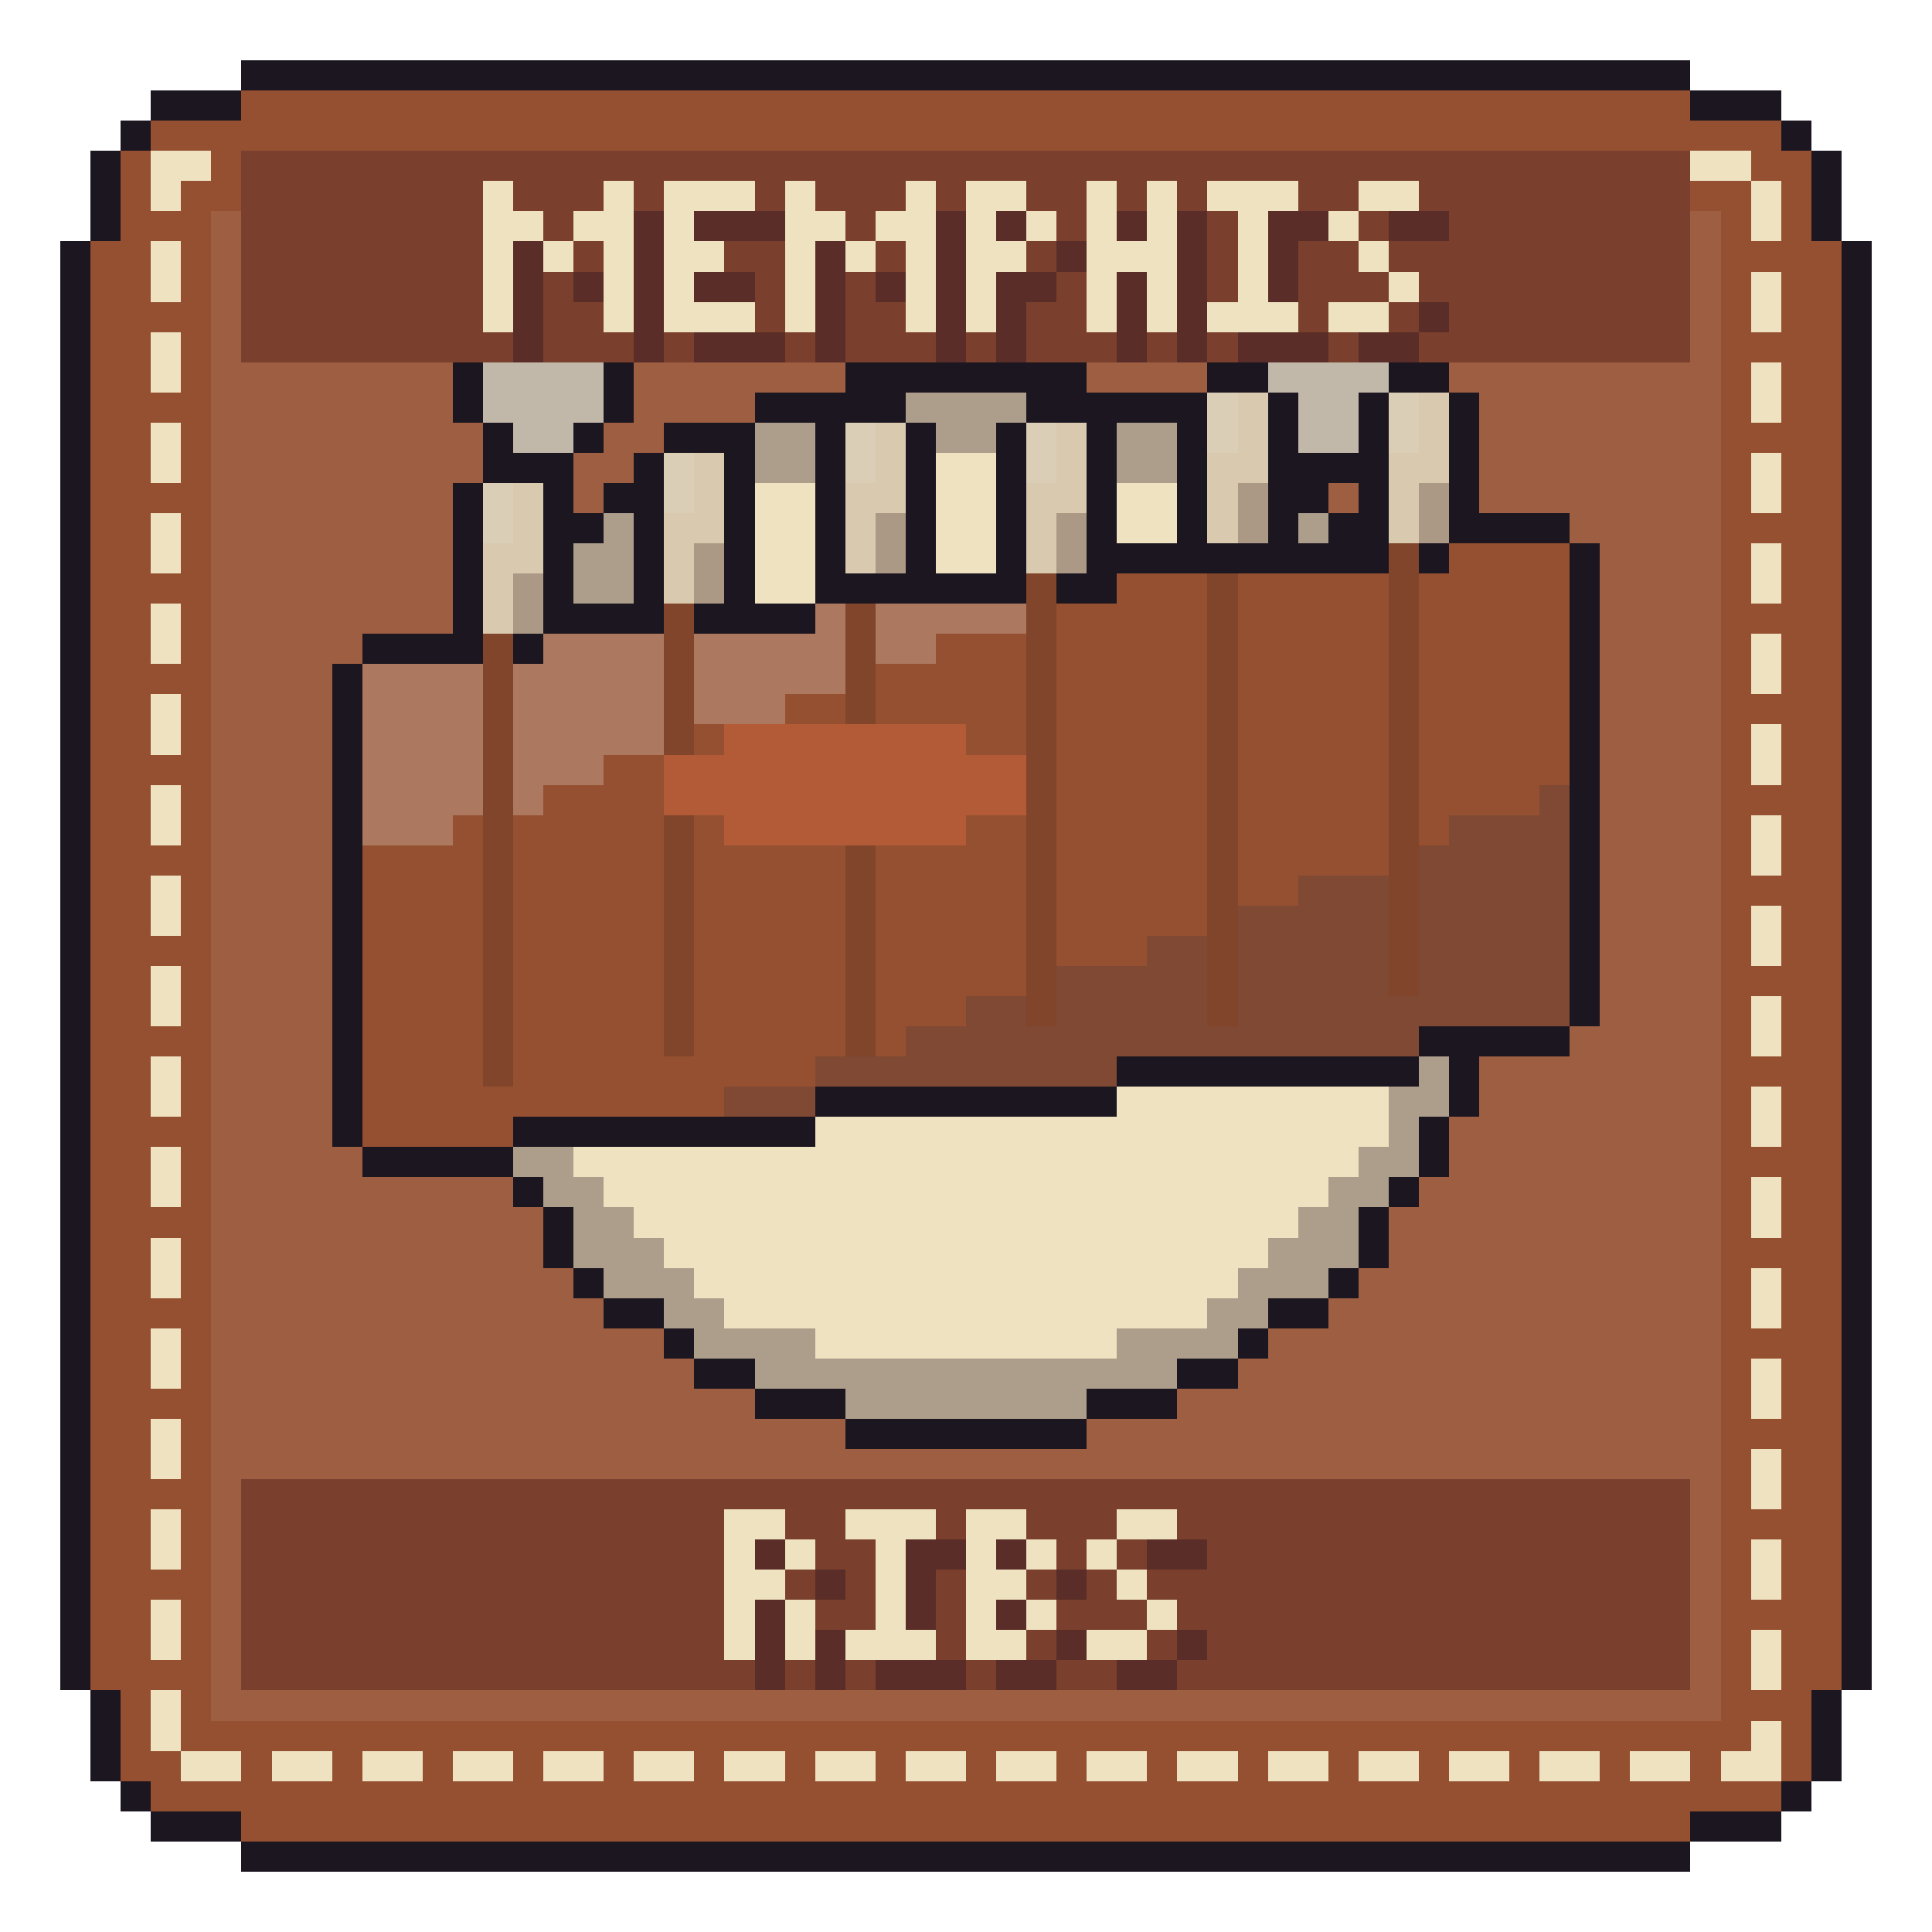
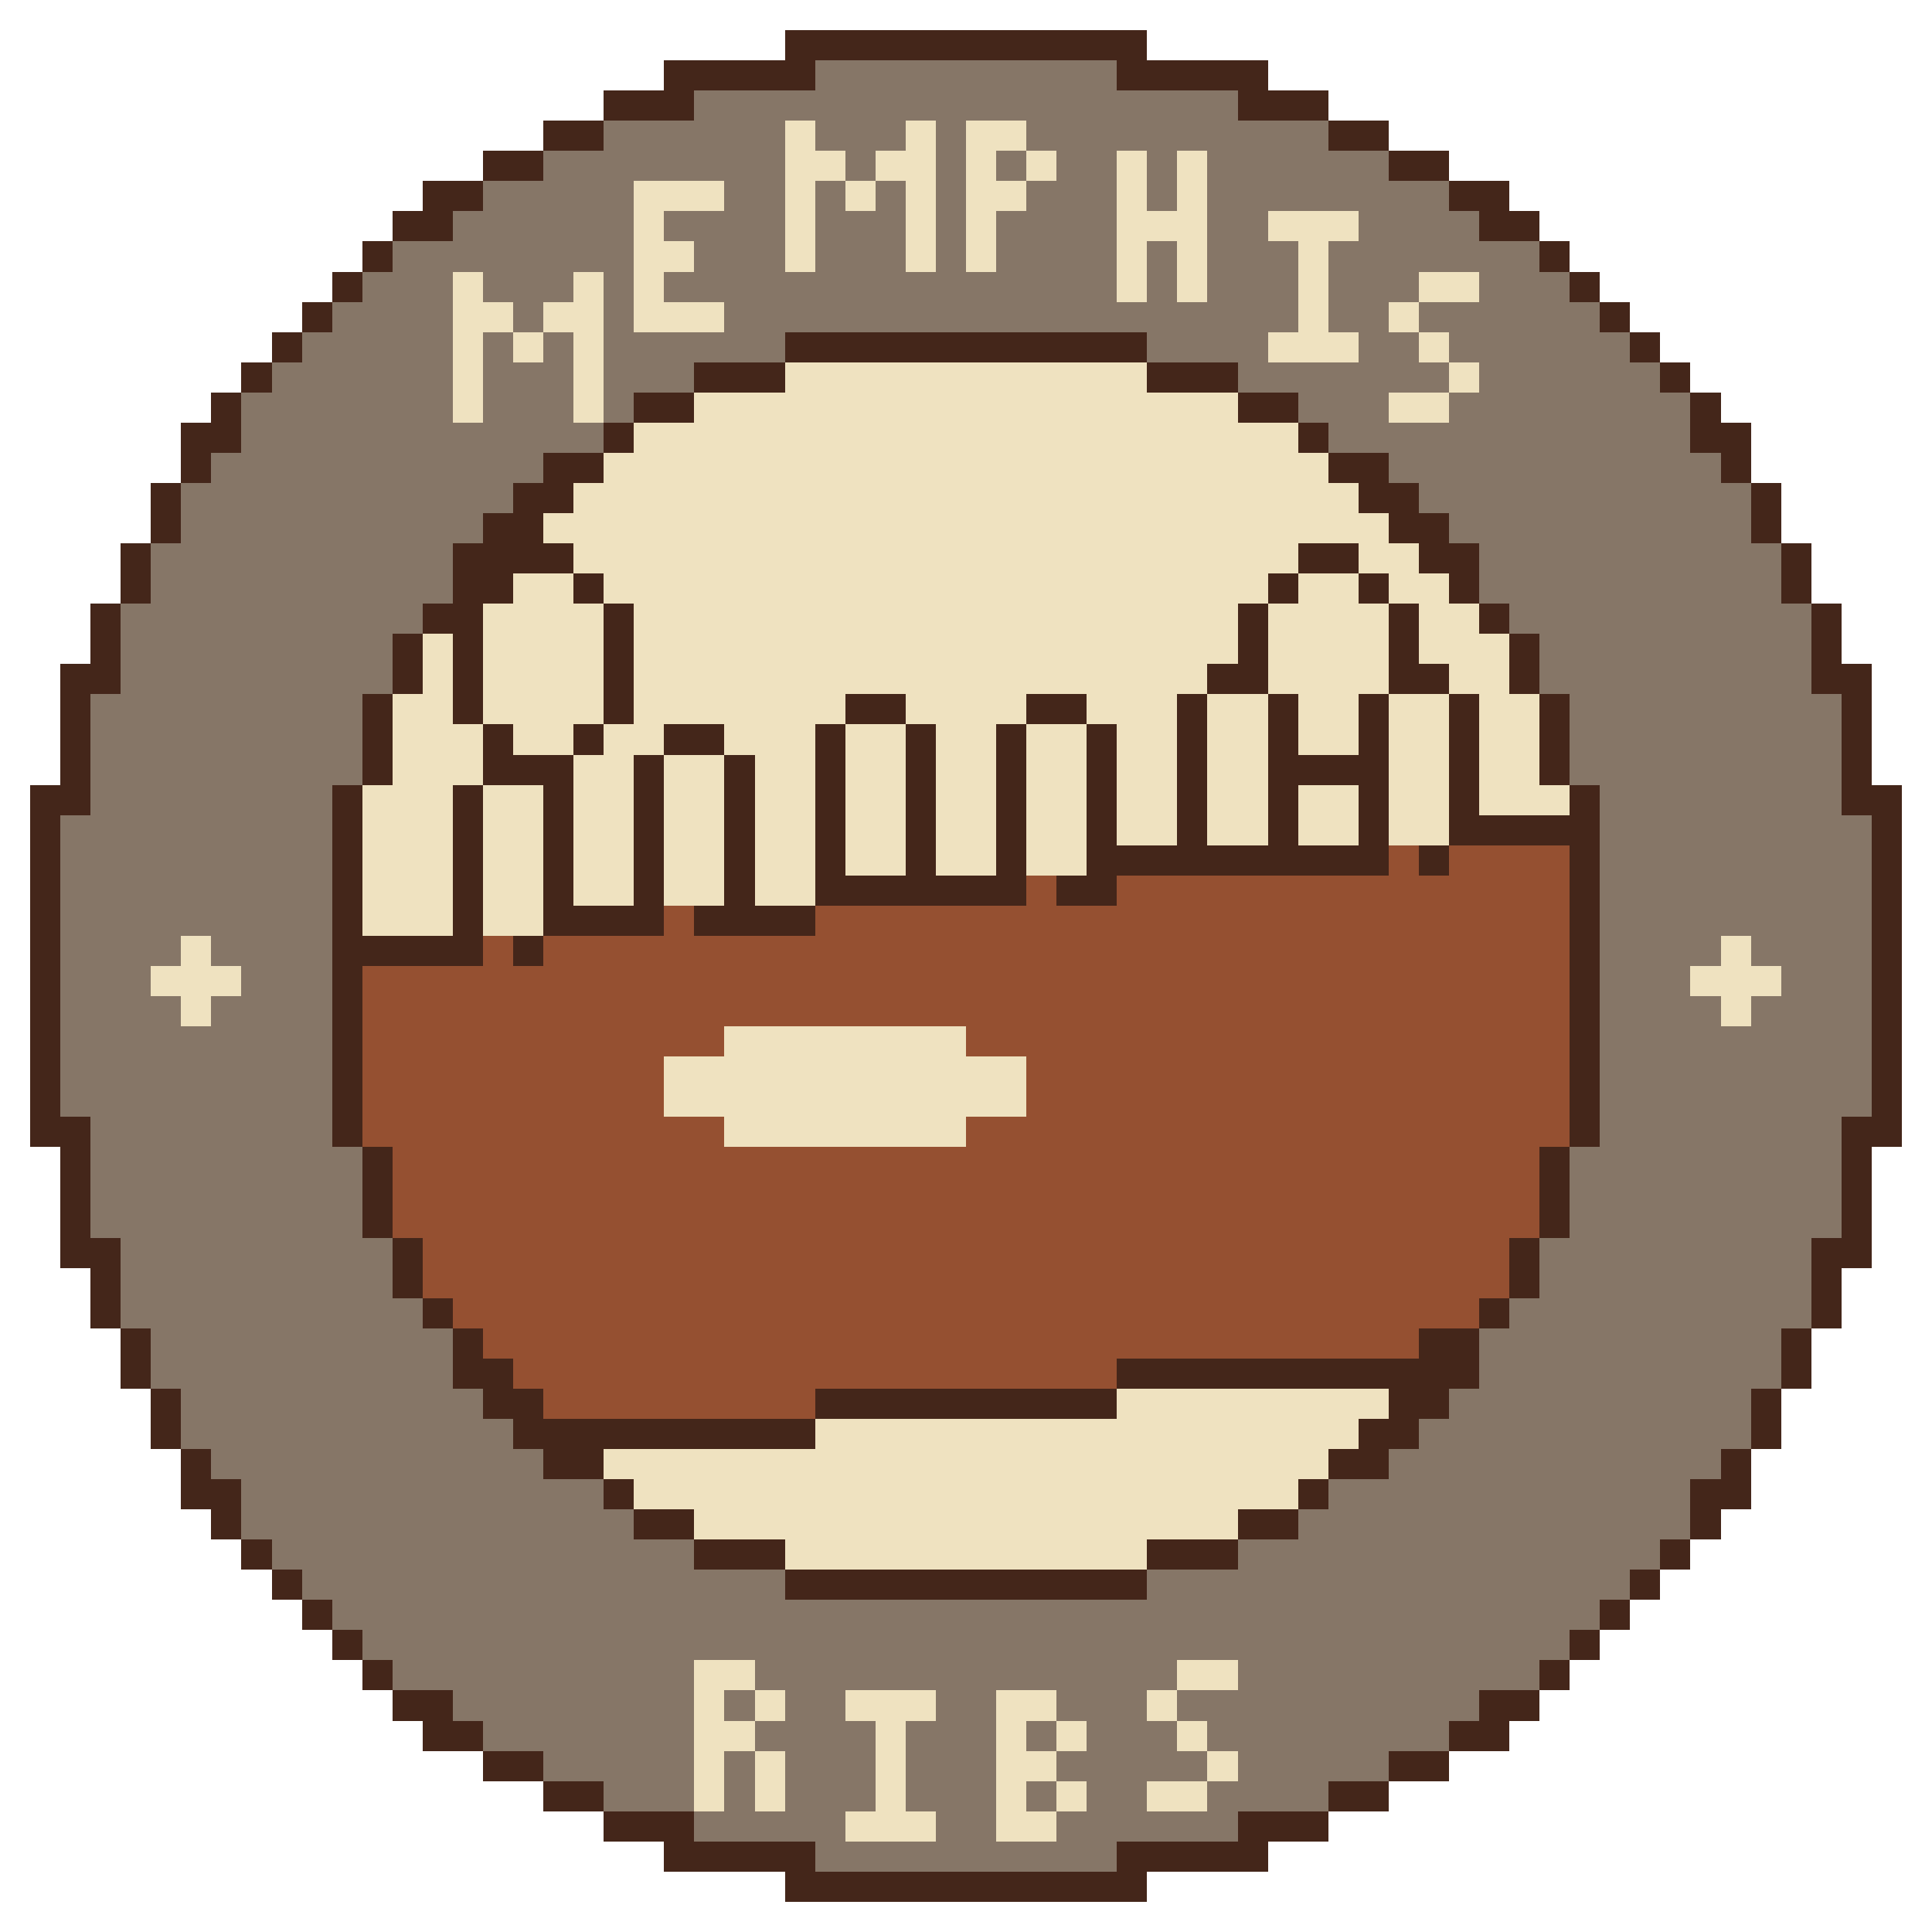
<svg xmlns="http://www.w3.org/2000/svg" viewBox="0 0 64 64" width="512" height="512" shape-rendering="crispEdges">
  <g id="logo-MEM-retro">
-     <path fill="#1c1620" d="M2 19h1v1h-1zM15 19h1v1h-1zM18 19h1v1h-1zM21 19h1v1h-1zM24 19h1v1h-1zM27 19h7v1h-7zM35 19h2v1h-2zM52 19h1v1h-1zM61 19h1v1h-1zM8 2h48v1h-48zM2 15h1v1h-1zM16 15h3v1h-3zM21 15h1v1h-1zM24 15h1v1h-1zM27 15h1v1h-1zM30 15h1v1h-1zM33 15h1v1h-1zM36 15h1v1h-1zM39 15h1v1h-1zM42 15h4v1h-4zM48 15h1v1h-1zM61 15h1v1h-1zM2 32h1v1h-1zM11 32h1v1h-1zM52 32h1v1h-1zM61 32h1v1h-1zM2 28h1v1h-1zM11 28h1v1h-1zM52 28h1v1h-1zM61 28h1v1h-1zM8 61h48v1h-48zM2 9h1v1h-1zM61 9h1v1h-1zM2 22h1v1h-1zM11 22h1v1h-1zM52 22h1v1h-1zM61 22h1v1h-1zM2 18h1v1h-1zM15 18h1v1h-1zM18 18h1v1h-1zM21 18h1v1h-1zM24 18h1v1h-1zM27 18h1v1h-1zM30 18h1v1h-1zM33 18h1v1h-1zM36 18h10v1h-10zM47 18h1v1h-1zM52 18h1v1h-1zM61 18h1v1h-1zM2 54h1v1h-1zM61 54h1v1h-1zM2 50h1v1h-1zM61 50h1v1h-1zM2 31h1v1h-1zM11 31h1v1h-1zM52 31h1v1h-1zM61 31h1v1h-1zM2 27h1v1h-1zM11 27h1v1h-1zM52 27h1v1h-1zM61 27h1v1h-1zM2 44h1v1h-1zM22 44h1v1h-1zM41 44h1v1h-1zM61 44h1v1h-1zM2 40h1v1h-1zM18 40h1v1h-1zM45 40h1v1h-1zM61 40h1v1h-1zM3 57h1v1h-1zM60 57h1v1h-1zM2 21h1v1h-1zM12 21h4v1h-4zM17 21h1v1h-1zM52 21h1v1h-1zM61 21h1v1h-1zM2 17h1v1h-1zM15 17h1v1h-1zM18 17h2v1h-2zM21 17h1v1h-1zM24 17h1v1h-1zM27 17h1v1h-1zM30 17h1v1h-1zM33 17h1v1h-1zM36 17h1v1h-1zM39 17h1v1h-1zM42 17h1v1h-1zM44 17h2v1h-2zM48 17h4v1h-4zM61 17h1v1h-1zM2 34h1v1h-1zM11 34h1v1h-1zM47 34h5v1h-5zM61 34h1v1h-1zM2 30h1v1h-1zM11 30h1v1h-1zM52 30h1v1h-1zM61 30h1v1h-1zM2 11h1v1h-1zM61 11h1v1h-1zM2 43h1v1h-1zM20 43h2v1h-2zM42 43h2v1h-2zM61 43h1v1h-1zM2 39h1v1h-1zM17 39h1v1h-1zM46 39h1v1h-1zM61 39h1v1h-1zM2 52h1v1h-1zM61 52h1v1h-1zM2 33h1v1h-1zM11 33h1v1h-1zM52 33h1v1h-1zM61 33h1v1h-1zM2 29h1v1h-1zM11 29h1v1h-1zM52 29h1v1h-1zM61 29h1v1h-1zM2 10h1v1h-1zM61 10h1v1h-1zM2 46h1v1h-1zM25 46h3v1h-3zM36 46h3v1h-3zM61 46h1v1h-1zM2 42h1v1h-1zM19 42h1v1h-1zM44 42h1v1h-1zM61 42h1v1h-1zM2 23h1v1h-1zM11 23h1v1h-1zM52 23h1v1h-1zM61 23h1v1h-1zM2 13h1v1h-1zM15 13h1v1h-1zM20 13h1v1h-1zM25 13h5v1h-5zM34 13h6v1h-6zM42 13h1v1h-1zM45 13h1v1h-1zM48 13h1v1h-1zM61 13h1v1h-1zM2 55h1v1h-1zM61 55h1v1h-1zM3 56h1v1h-1zM60 56h1v1h-1zM2 51h1v1h-1zM61 51h1v1h-1zM2 45h1v1h-1zM23 45h2v1h-2zM39 45h2v1h-2zM61 45h1v1h-1zM2 41h1v1h-1zM18 41h1v1h-1zM45 41h1v1h-1zM61 41h1v1h-1zM3 58h1v1h-1zM60 58h1v1h-1zM4 59h1v1h-1zM59 59h1v1h-1zM2 35h1v1h-1zM11 35h1v1h-1zM37 35h10v1h-10zM48 35h1v1h-1zM61 35h1v1h-1zM2 12h1v1h-1zM15 12h1v1h-1zM20 12h1v1h-1zM28 12h8v1h-8zM40 12h2v1h-2zM46 12h2v1h-2zM61 12h1v1h-1zM2 48h1v1h-1zM61 48h1v1h-1zM2 8h1v1h-1zM61 8h1v1h-1zM3 7h1v1h-1zM60 7h1v1h-1zM2 25h1v1h-1zM11 25h1v1h-1zM52 25h1v1h-1zM61 25h1v1h-1zM5 3h3v1h-3zM56 3h3v1h-3zM3 5h1v1h-1zM60 5h1v1h-1zM4 4h1v1h-1zM59 4h1v1h-1zM5 60h3v1h-3zM56 60h3v1h-3zM2 53h1v1h-1zM61 53h1v1h-1zM2 47h1v1h-1zM28 47h8v1h-8zM61 47h1v1h-1zM2 24h1v1h-1zM11 24h1v1h-1zM52 24h1v1h-1zM61 24h1v1h-1zM2 20h1v1h-1zM15 20h1v1h-1zM18 20h4v1h-4zM23 20h4v1h-4zM52 20h1v1h-1zM61 20h1v1h-1zM2 37h1v1h-1zM11 37h1v1h-1zM17 37h10v1h-10zM47 37h1v1h-1zM61 37h1v1h-1zM2 14h1v1h-1zM16 14h1v1h-1zM19 14h1v1h-1zM22 14h3v1h-3zM27 14h1v1h-1zM30 14h1v1h-1zM33 14h1v1h-1zM36 14h1v1h-1zM39 14h1v1h-1zM42 14h1v1h-1zM45 14h1v1h-1zM48 14h1v1h-1zM61 14h1v1h-1zM2 36h1v1h-1zM11 36h1v1h-1zM27 36h10v1h-10zM48 36h1v1h-1zM61 36h1v1h-1zM2 49h1v1h-1zM61 49h1v1h-1zM2 26h1v1h-1zM11 26h1v1h-1zM52 26h1v1h-1zM61 26h1v1h-1zM2 16h1v1h-1zM15 16h1v1h-1zM18 16h1v1h-1zM20 16h2v1h-2zM24 16h1v1h-1zM27 16h1v1h-1zM30 16h1v1h-1zM33 16h1v1h-1zM36 16h1v1h-1zM39 16h1v1h-1zM42 16h2v1h-2zM45 16h1v1h-1zM48 16h1v1h-1zM61 16h1v1h-1zM3 6h1v1h-1zM60 6h1v1h-1zM2 38h1v1h-1zM12 38h5v1h-5zM47 38h1v1h-1zM61 38h1v1h-1z" />
-     <path fill="#5a2d28" d="M17 9h1v1h-1zM19 9h1v1h-1zM21 9h1v1h-1zM23 9h2v1h-2zM27 9h1v1h-1zM29 9h1v1h-1zM31 9h1v1h-1zM33 9h2v1h-2zM37 9h1v1h-1zM39 9h1v1h-1zM42 9h1v1h-1zM25 54h1v1h-1zM27 54h1v1h-1zM35 54h1v1h-1zM39 54h1v1h-1zM17 11h1v1h-1zM21 11h1v1h-1zM23 11h3v1h-3zM27 11h1v1h-1zM31 11h1v1h-1zM33 11h1v1h-1zM37 11h1v1h-1zM39 11h1v1h-1zM41 11h3v1h-3zM45 11h2v1h-2zM27 52h1v1h-1zM30 52h1v1h-1zM35 52h1v1h-1zM17 10h1v1h-1zM21 10h1v1h-1zM27 10h1v1h-1zM31 10h1v1h-1zM33 10h1v1h-1zM37 10h1v1h-1zM39 10h1v1h-1zM47 10h1v1h-1zM25 55h1v1h-1zM27 55h1v1h-1zM29 55h3v1h-3zM33 55h2v1h-2zM37 55h2v1h-2zM25 51h1v1h-1zM30 51h2v1h-2zM33 51h1v1h-1zM38 51h2v1h-2zM17 8h1v1h-1zM21 8h1v1h-1zM27 8h1v1h-1zM31 8h1v1h-1zM35 8h1v1h-1zM39 8h1v1h-1zM42 8h1v1h-1zM21 7h1v1h-1zM23 7h3v1h-3zM31 7h1v1h-1zM33 7h1v1h-1zM37 7h1v1h-1zM39 7h1v1h-1zM42 7h2v1h-2zM46 7h2v1h-2zM25 53h1v1h-1zM30 53h1v1h-1zM33 53h1v1h-1z" />
-     <path fill="#7a402d" d="M8 9h8v1h-8zM18 9h1v1h-1zM25 9h1v1h-1zM28 9h1v1h-1zM35 9h1v1h-1zM40 9h1v1h-1zM43 9h3v1h-3zM47 9h9v1h-9zM8 54h16v1h-16zM31 54h1v1h-1zM34 54h1v1h-1zM38 54h1v1h-1zM40 54h16v1h-16zM8 50h16v1h-16zM26 50h2v1h-2zM31 50h1v1h-1zM34 50h3v1h-3zM39 50h17v1h-17zM8 11h9v1h-9zM18 11h3v1h-3zM22 11h1v1h-1zM26 11h1v1h-1zM28 11h3v1h-3zM32 11h1v1h-1zM34 11h3v1h-3zM38 11h1v1h-1zM40 11h1v1h-1zM44 11h1v1h-1zM47 11h9v1h-9zM8 52h16v1h-16zM26 52h1v1h-1zM28 52h1v1h-1zM31 52h1v1h-1zM34 52h1v1h-1zM36 52h1v1h-1zM38 52h18v1h-18zM8 10h8v1h-8zM18 10h2v1h-2zM25 10h1v1h-1zM28 10h2v1h-2zM34 10h2v1h-2zM43 10h1v1h-1zM46 10h1v1h-1zM48 10h8v1h-8zM8 55h17v1h-17zM26 55h1v1h-1zM28 55h1v1h-1zM32 55h1v1h-1zM35 55h2v1h-2zM39 55h17v1h-17zM8 51h16v1h-16zM27 51h2v1h-2zM35 51h1v1h-1zM37 51h1v1h-1zM40 51h16v1h-16zM8 8h8v1h-8zM19 8h1v1h-1zM24 8h2v1h-2zM29 8h1v1h-1zM34 8h1v1h-1zM40 8h1v1h-1zM43 8h2v1h-2zM46 8h10v1h-10zM8 7h8v1h-8zM18 7h1v1h-1zM28 7h1v1h-1zM35 7h1v1h-1zM40 7h1v1h-1zM45 7h1v1h-1zM48 7h8v1h-8zM8 5h48v1h-48zM8 53h16v1h-16zM27 53h2v1h-2zM31 53h1v1h-1zM35 53h3v1h-3zM39 53h17v1h-17zM8 49h48v1h-48zM8 6h8v1h-8zM17 6h3v1h-3zM21 6h1v1h-1zM25 6h1v1h-1zM27 6h3v1h-3zM31 6h1v1h-1zM34 6h2v1h-2zM37 6h1v1h-1zM39 6h1v1h-1zM43 6h2v1h-2zM47 6h9v1h-9z" />
-     <path fill="#80452a" d="M34 19h1v1h-1zM40 19h1v1h-1zM46 19h1v1h-1zM16 32h1v1h-1zM22 32h1v1h-1zM28 32h1v1h-1zM34 32h1v1h-1zM40 32h1v1h-1zM46 32h1v1h-1zM16 28h1v1h-1zM22 28h1v1h-1zM28 28h1v1h-1zM34 28h1v1h-1zM40 28h1v1h-1zM46 28h1v1h-1zM16 22h1v1h-1zM22 22h1v1h-1zM28 22h1v1h-1zM34 22h1v1h-1zM40 22h1v1h-1zM46 22h1v1h-1zM46 18h1v1h-1zM16 31h1v1h-1zM22 31h1v1h-1zM28 31h1v1h-1zM34 31h1v1h-1zM40 31h1v1h-1zM46 31h1v1h-1zM16 27h1v1h-1zM22 27h1v1h-1zM34 27h1v1h-1zM40 27h1v1h-1zM46 27h1v1h-1zM16 21h1v1h-1zM22 21h1v1h-1zM28 21h1v1h-1zM34 21h1v1h-1zM40 21h1v1h-1zM46 21h1v1h-1zM16 34h1v1h-1zM22 34h1v1h-1zM28 34h1v1h-1zM16 30h1v1h-1zM22 30h1v1h-1zM28 30h1v1h-1zM34 30h1v1h-1zM40 30h1v1h-1zM46 30h1v1h-1zM16 33h1v1h-1zM22 33h1v1h-1zM28 33h1v1h-1zM34 33h1v1h-1zM40 33h1v1h-1zM16 29h1v1h-1zM22 29h1v1h-1zM28 29h1v1h-1zM34 29h1v1h-1zM40 29h1v1h-1zM46 29h1v1h-1zM16 23h1v1h-1zM22 23h1v1h-1zM28 23h1v1h-1zM34 23h1v1h-1zM40 23h1v1h-1zM46 23h1v1h-1zM16 35h1v1h-1zM16 25h1v1h-1zM34 25h1v1h-1zM40 25h1v1h-1zM46 25h1v1h-1zM16 24h1v1h-1zM22 24h1v1h-1zM34 24h1v1h-1zM40 24h1v1h-1zM46 24h1v1h-1zM22 20h1v1h-1zM28 20h1v1h-1zM34 20h1v1h-1zM40 20h1v1h-1zM46 20h1v1h-1zM16 26h1v1h-1zM34 26h1v1h-1zM40 26h1v1h-1zM46 26h1v1h-1z" />
-     <path fill="#804934" d="M35 32h5v1h-5zM41 32h5v1h-5zM47 32h5v1h-5zM47 28h5v1h-5zM38 31h2v1h-2zM41 31h5v1h-5zM47 31h5v1h-5zM48 27h4v1h-4zM30 34h17v1h-17zM41 30h5v1h-5zM47 30h5v1h-5zM32 33h2v1h-2zM35 33h5v1h-5zM41 33h11v1h-11zM43 29h3v1h-3zM47 29h5v1h-5zM27 35h10v1h-10zM24 36h3v1h-3zM51 26h1v1h-1z" />
-     <path fill="#955031" d="M3 19h4v1h-4zM37 19h3v1h-3zM41 19h5v1h-5zM47 19h5v1h-5zM57 19h1v1h-1zM59 19h2v1h-2zM3 15h2v1h-2zM6 15h1v1h-1zM57 15h1v1h-1zM59 15h2v1h-2zM3 32h2v1h-2zM6 32h1v1h-1zM12 32h4v1h-4zM17 32h5v1h-5zM23 32h5v1h-5zM29 32h5v1h-5zM57 32h4v1h-4zM3 28h4v1h-4zM12 28h4v1h-4zM17 28h5v1h-5zM23 28h5v1h-5zM29 28h5v1h-5zM35 28h5v1h-5zM41 28h5v1h-5zM57 28h1v1h-1zM59 28h2v1h-2zM3 9h2v1h-2zM6 9h1v1h-1zM57 9h1v1h-1zM59 9h2v1h-2zM3 22h4v1h-4zM29 22h5v1h-5zM35 22h5v1h-5zM41 22h5v1h-5zM47 22h5v1h-5zM57 22h1v1h-1zM59 22h2v1h-2zM3 18h2v1h-2zM6 18h1v1h-1zM48 18h4v1h-4zM57 18h1v1h-1zM59 18h2v1h-2zM3 54h2v1h-2zM6 54h1v1h-1zM57 54h1v1h-1zM59 54h2v1h-2zM3 50h2v1h-2zM6 50h1v1h-1zM57 50h4v1h-4zM3 31h4v1h-4zM12 31h4v1h-4zM17 31h5v1h-5zM23 31h5v1h-5zM29 31h5v1h-5zM35 31h3v1h-3zM57 31h1v1h-1zM59 31h2v1h-2zM3 27h2v1h-2zM6 27h1v1h-1zM15 27h1v1h-1zM17 27h5v1h-5zM23 27h1v1h-1zM32 27h2v1h-2zM35 27h5v1h-5zM41 27h5v1h-5zM47 27h1v1h-1zM57 27h1v1h-1zM59 27h2v1h-2zM3 44h2v1h-2zM6 44h1v1h-1zM57 44h4v1h-4zM3 40h4v1h-4zM57 40h1v1h-1zM59 40h2v1h-2zM4 57h1v1h-1zM6 57h52v1h-52zM59 57h1v1h-1zM3 21h2v1h-2zM6 21h1v1h-1zM31 21h3v1h-3zM35 21h5v1h-5zM41 21h5v1h-5zM47 21h5v1h-5zM57 21h1v1h-1zM59 21h2v1h-2zM3 17h2v1h-2zM6 17h1v1h-1zM57 17h4v1h-4zM3 34h4v1h-4zM12 34h4v1h-4zM17 34h5v1h-5zM23 34h5v1h-5zM29 34h1v1h-1zM57 34h1v1h-1zM59 34h2v1h-2zM3 30h2v1h-2zM6 30h1v1h-1zM12 30h4v1h-4zM17 30h5v1h-5zM23 30h5v1h-5zM29 30h5v1h-5zM35 30h5v1h-5zM57 30h1v1h-1zM59 30h2v1h-2zM3 11h2v1h-2zM6 11h1v1h-1zM57 11h4v1h-4zM3 43h4v1h-4zM57 43h1v1h-1zM59 43h2v1h-2zM3 39h2v1h-2zM6 39h1v1h-1zM57 39h1v1h-1zM59 39h2v1h-2zM3 52h4v1h-4zM57 52h1v1h-1zM59 52h2v1h-2zM3 33h2v1h-2zM6 33h1v1h-1zM12 33h4v1h-4zM17 33h5v1h-5zM23 33h5v1h-5zM29 33h3v1h-3zM57 33h1v1h-1zM59 33h2v1h-2zM3 29h2v1h-2zM6 29h1v1h-1zM12 29h4v1h-4zM17 29h5v1h-5zM23 29h5v1h-5zM29 29h5v1h-5zM35 29h5v1h-5zM41 29h2v1h-2zM57 29h4v1h-4zM3 10h4v1h-4zM57 10h1v1h-1zM59 10h2v1h-2zM3 46h4v1h-4zM57 46h1v1h-1zM59 46h2v1h-2zM3 42h2v1h-2zM6 42h1v1h-1zM57 42h1v1h-1zM59 42h2v1h-2zM3 23h2v1h-2zM6 23h1v1h-1zM26 23h2v1h-2zM29 23h5v1h-5zM35 23h5v1h-5zM41 23h5v1h-5zM47 23h5v1h-5zM57 23h4v1h-4zM3 13h4v1h-4zM57 13h1v1h-1zM59 13h2v1h-2zM3 55h4v1h-4zM57 55h1v1h-1zM59 55h2v1h-2zM4 56h1v1h-1zM6 56h1v1h-1zM57 56h3v1h-3zM3 51h2v1h-2zM6 51h1v1h-1zM57 51h1v1h-1zM59 51h2v1h-2zM3 45h2v1h-2zM6 45h1v1h-1zM57 45h1v1h-1zM59 45h2v1h-2zM3 41h2v1h-2zM6 41h1v1h-1zM57 41h4v1h-4zM4 58h2v1h-2zM8 58h1v1h-1zM11 58h1v1h-1zM14 58h1v1h-1zM17 58h1v1h-1zM20 58h1v1h-1zM23 58h1v1h-1zM26 58h1v1h-1zM29 58h1v1h-1zM32 58h1v1h-1zM35 58h1v1h-1zM38 58h1v1h-1zM41 58h1v1h-1zM44 58h1v1h-1zM47 58h1v1h-1zM50 58h1v1h-1zM53 58h1v1h-1zM56 58h1v1h-1zM59 58h1v1h-1zM5 59h54v1h-54zM3 35h2v1h-2zM6 35h1v1h-1zM12 35h4v1h-4zM17 35h10v1h-10zM57 35h4v1h-4zM3 12h2v1h-2zM6 12h1v1h-1zM57 12h1v1h-1zM59 12h2v1h-2zM3 48h2v1h-2zM6 48h1v1h-1zM57 48h1v1h-1zM59 48h2v1h-2zM3 8h2v1h-2zM6 8h1v1h-1zM57 8h4v1h-4zM4 7h3v1h-3zM57 7h1v1h-1zM59 7h1v1h-1zM3 25h4v1h-4zM20 25h2v1h-2zM35 25h5v1h-5zM41 25h5v1h-5zM47 25h5v1h-5zM57 25h1v1h-1zM59 25h2v1h-2zM8 3h48v1h-48zM4 5h1v1h-1zM7 5h1v1h-1zM58 5h2v1h-2zM5 4h54v1h-54zM8 60h48v1h-48zM3 53h2v1h-2zM6 53h1v1h-1zM57 53h4v1h-4zM3 47h2v1h-2zM6 47h1v1h-1zM57 47h4v1h-4zM3 24h2v1h-2zM6 24h1v1h-1zM23 24h1v1h-1zM32 24h2v1h-2zM35 24h5v1h-5zM41 24h5v1h-5zM47 24h5v1h-5zM57 24h1v1h-1zM59 24h2v1h-2zM3 20h2v1h-2zM6 20h1v1h-1zM35 20h5v1h-5zM41 20h5v1h-5zM47 20h5v1h-5zM57 20h4v1h-4zM3 37h4v1h-4zM12 37h5v1h-5zM57 37h1v1h-1zM59 37h2v1h-2zM3 14h2v1h-2zM6 14h1v1h-1zM57 14h4v1h-4zM3 36h2v1h-2zM6 36h1v1h-1zM12 36h12v1h-12zM57 36h1v1h-1zM59 36h2v1h-2zM3 49h4v1h-4zM57 49h1v1h-1zM59 49h2v1h-2zM3 26h2v1h-2zM6 26h1v1h-1zM18 26h4v1h-4zM35 26h5v1h-5zM41 26h5v1h-5zM47 26h4v1h-4zM57 26h4v1h-4zM3 16h4v1h-4zM57 16h1v1h-1zM59 16h2v1h-2zM4 6h1v1h-1zM6 6h2v1h-2zM56 6h2v1h-2zM59 6h1v1h-1zM3 38h2v1h-2zM6 38h1v1h-1zM57 38h4v1h-4z" />
-     <path fill="#9d5e41" d="M7 19h8v1h-8zM53 19h4v1h-4zM7 15h9v1h-9zM19 15h2v1h-2zM49 15h8v1h-8zM7 32h4v1h-4zM53 32h4v1h-4zM7 28h4v1h-4zM53 28h4v1h-4zM7 9h1v1h-1zM56 9h1v1h-1zM7 22h4v1h-4zM53 22h4v1h-4zM7 18h8v1h-8zM53 18h4v1h-4zM7 54h1v1h-1zM56 54h1v1h-1zM7 50h1v1h-1zM56 50h1v1h-1zM7 31h4v1h-4zM53 31h4v1h-4zM7 27h4v1h-4zM53 27h4v1h-4zM7 44h15v1h-15zM42 44h15v1h-15zM7 40h11v1h-11zM46 40h11v1h-11zM7 21h5v1h-5zM53 21h4v1h-4zM7 17h8v1h-8zM52 17h5v1h-5zM7 34h4v1h-4zM52 34h5v1h-5zM7 30h4v1h-4zM53 30h4v1h-4zM7 11h1v1h-1zM56 11h1v1h-1zM7 43h13v1h-13zM44 43h13v1h-13zM7 39h10v1h-10zM47 39h10v1h-10zM7 52h1v1h-1zM56 52h1v1h-1zM7 33h4v1h-4zM53 33h4v1h-4zM7 29h4v1h-4zM53 29h4v1h-4zM7 10h1v1h-1zM56 10h1v1h-1zM7 46h18v1h-18zM39 46h18v1h-18zM7 42h12v1h-12zM45 42h12v1h-12zM7 23h4v1h-4zM53 23h4v1h-4zM7 13h8v1h-8zM21 13h4v1h-4zM49 13h8v1h-8zM7 55h1v1h-1zM56 55h1v1h-1zM7 56h50v1h-50zM7 51h1v1h-1zM56 51h1v1h-1zM7 45h16v1h-16zM41 45h16v1h-16zM7 41h11v1h-11zM46 41h11v1h-11zM7 35h4v1h-4zM49 35h8v1h-8zM7 12h8v1h-8zM21 12h7v1h-7zM36 12h4v1h-4zM48 12h9v1h-9zM7 48h50v1h-50zM7 8h1v1h-1zM56 8h1v1h-1zM7 7h1v1h-1zM56 7h1v1h-1zM7 25h4v1h-4zM53 25h4v1h-4zM7 53h1v1h-1zM56 53h1v1h-1zM7 47h21v1h-21zM36 47h21v1h-21zM7 24h4v1h-4zM53 24h4v1h-4zM7 20h8v1h-8zM53 20h4v1h-4zM7 37h4v1h-4zM48 37h9v1h-9zM7 14h9v1h-9zM20 14h2v1h-2zM49 14h8v1h-8zM7 36h4v1h-4zM49 36h8v1h-8zM7 49h1v1h-1zM56 49h1v1h-1zM7 26h4v1h-4zM53 26h4v1h-4zM7 16h8v1h-8zM19 16h1v1h-1zM44 16h1v1h-1zM49 16h8v1h-8zM7 38h5v1h-5zM48 38h9v1h-9z" />
-     <path fill="#ab9885" d="M17 19h1v1h-1zM23 19h1v1h-1zM23 18h1v1h-1zM29 18h1v1h-1zM35 18h1v1h-1zM29 17h1v1h-1zM35 17h1v1h-1zM41 17h1v1h-1zM47 17h1v1h-1zM17 20h1v1h-1zM41 16h1v1h-1zM47 16h1v1h-1z" />
-     <path fill="#ac785f" d="M12 22h4v1h-4zM17 22h5v1h-5zM23 22h5v1h-5zM12 27h3v1h-3zM18 21h4v1h-4zM23 21h5v1h-5zM29 21h2v1h-2zM12 23h4v1h-4zM17 23h5v1h-5zM23 23h3v1h-3zM12 25h4v1h-4zM17 25h3v1h-3zM12 24h4v1h-4zM17 24h5v1h-5zM27 20h1v1h-1zM29 20h5v1h-5zM12 26h4v1h-4zM17 26h1v1h-1z" />
-     <path fill="#ac9e8b" d="M19 19h2v1h-2zM25 15h2v1h-2zM37 15h2v1h-2zM19 18h2v1h-2zM23 44h4v1h-4zM37 44h4v1h-4zM19 40h2v1h-2zM43 40h2v1h-2zM20 17h1v1h-1zM43 17h1v1h-1zM22 43h2v1h-2zM40 43h2v1h-2zM18 39h2v1h-2zM44 39h2v1h-2zM28 46h8v1h-8zM20 42h3v1h-3zM41 42h3v1h-3zM30 13h4v1h-4zM25 45h14v1h-14zM19 41h3v1h-3zM42 41h3v1h-3zM47 35h1v1h-1zM46 37h1v1h-1zM25 14h2v1h-2zM31 14h2v1h-2zM37 14h2v1h-2zM46 36h2v1h-2zM17 38h2v1h-2zM45 38h2v1h-2z" />
-     <path fill="#b35b37" d="M24 27h8v1h-8zM22 25h12v1h-12zM24 24h8v1h-8zM22 26h12v1h-12z" />
-     <path fill="#c2b8aa" d="M16 13h4v1h-4zM43 13h2v1h-2zM16 12h4v1h-4zM42 12h4v1h-4zM17 14h2v1h-2zM43 14h2v1h-2z" />
-     <path fill="#d9caaf" d="M16 19h1v1h-1zM22 19h1v1h-1zM23 15h1v1h-1zM29 15h1v1h-1zM35 15h1v1h-1zM40 15h2v1h-2zM46 15h2v1h-2zM16 18h2v1h-2zM22 18h1v1h-1zM28 18h1v1h-1zM34 18h1v1h-1zM17 17h1v1h-1zM22 17h2v1h-2zM28 17h1v1h-1zM34 17h1v1h-1zM40 17h1v1h-1zM46 17h1v1h-1zM41 13h1v1h-1zM47 13h1v1h-1zM16 20h1v1h-1zM29 14h1v1h-1zM35 14h1v1h-1zM41 14h1v1h-1zM47 14h1v1h-1zM17 16h1v1h-1zM23 16h1v1h-1zM28 16h2v1h-2zM34 16h2v1h-2zM40 16h1v1h-1zM46 16h1v1h-1z" />
-     <path fill="#dbceb7" d="M22 15h1v1h-1zM28 15h1v1h-1zM34 15h1v1h-1zM16 17h1v1h-1zM40 13h1v1h-1zM46 13h1v1h-1zM28 14h1v1h-1zM34 14h1v1h-1zM40 14h1v1h-1zM46 14h1v1h-1zM16 16h1v1h-1zM22 16h1v1h-1z" />
-     <path fill="#efe2c0" d="M25 19h2v1h-2zM58 19h1v1h-1zM5 15h1v1h-1zM31 15h2v1h-2zM58 15h1v1h-1zM5 32h1v1h-1zM58 28h1v1h-1zM5 9h1v1h-1zM16 9h1v1h-1zM20 9h1v1h-1zM22 9h1v1h-1zM26 9h1v1h-1zM30 9h1v1h-1zM32 9h1v1h-1zM36 9h1v1h-1zM38 9h1v1h-1zM41 9h1v1h-1zM46 9h1v1h-1zM58 9h1v1h-1zM58 22h1v1h-1zM5 18h1v1h-1zM25 18h2v1h-2zM31 18h2v1h-2zM58 18h1v1h-1zM5 54h1v1h-1zM24 54h1v1h-1zM26 54h1v1h-1zM28 54h3v1h-3zM32 54h2v1h-2zM36 54h2v1h-2zM58 54h1v1h-1zM5 50h1v1h-1zM24 50h2v1h-2zM28 50h3v1h-3zM32 50h2v1h-2zM37 50h2v1h-2zM58 31h1v1h-1zM5 27h1v1h-1zM58 27h1v1h-1zM5 44h1v1h-1zM27 44h10v1h-10zM21 40h22v1h-22zM58 40h1v1h-1zM5 57h1v1h-1zM58 57h1v1h-1zM5 21h1v1h-1zM58 21h1v1h-1zM5 17h1v1h-1zM25 17h2v1h-2zM31 17h2v1h-2zM37 17h2v1h-2zM58 34h1v1h-1zM5 30h1v1h-1zM58 30h1v1h-1zM5 11h1v1h-1zM24 43h16v1h-16zM58 43h1v1h-1zM5 39h1v1h-1zM20 39h24v1h-24zM58 39h1v1h-1zM24 52h2v1h-2zM29 52h1v1h-1zM32 52h2v1h-2zM37 52h1v1h-1zM58 52h1v1h-1zM5 33h1v1h-1zM58 33h1v1h-1zM5 29h1v1h-1zM16 10h1v1h-1zM20 10h1v1h-1zM22 10h3v1h-3zM26 10h1v1h-1zM30 10h1v1h-1zM32 10h1v1h-1zM36 10h1v1h-1zM38 10h1v1h-1zM40 10h3v1h-3zM44 10h2v1h-2zM58 10h1v1h-1zM58 46h1v1h-1zM5 42h1v1h-1zM23 42h18v1h-18zM58 42h1v1h-1zM5 23h1v1h-1zM58 13h1v1h-1zM58 55h1v1h-1zM5 56h1v1h-1zM5 51h1v1h-1zM24 51h1v1h-1zM26 51h1v1h-1zM29 51h1v1h-1zM32 51h1v1h-1zM34 51h1v1h-1zM36 51h1v1h-1zM58 51h1v1h-1zM5 45h1v1h-1zM58 45h1v1h-1zM5 41h1v1h-1zM22 41h20v1h-20zM6 58h2v1h-2zM9 58h2v1h-2zM12 58h2v1h-2zM15 58h2v1h-2zM18 58h2v1h-2zM21 58h2v1h-2zM24 58h2v1h-2zM27 58h2v1h-2zM30 58h2v1h-2zM33 58h2v1h-2zM36 58h2v1h-2zM39 58h2v1h-2zM42 58h2v1h-2zM45 58h2v1h-2zM48 58h2v1h-2zM51 58h2v1h-2zM54 58h2v1h-2zM57 58h2v1h-2zM5 35h1v1h-1zM5 12h1v1h-1zM58 12h1v1h-1zM5 48h1v1h-1zM58 48h1v1h-1zM5 8h1v1h-1zM16 8h1v1h-1zM18 8h1v1h-1zM20 8h1v1h-1zM22 8h2v1h-2zM26 8h1v1h-1zM28 8h1v1h-1zM30 8h1v1h-1zM32 8h2v1h-2zM36 8h3v1h-3zM41 8h1v1h-1zM45 8h1v1h-1zM16 7h2v1h-2zM19 7h2v1h-2zM22 7h1v1h-1zM26 7h2v1h-2zM29 7h2v1h-2zM32 7h1v1h-1zM34 7h1v1h-1zM36 7h1v1h-1zM38 7h1v1h-1zM41 7h1v1h-1zM44 7h1v1h-1zM58 7h1v1h-1zM58 25h1v1h-1zM5 5h2v1h-2zM56 5h2v1h-2zM5 53h1v1h-1zM24 53h1v1h-1zM26 53h1v1h-1zM29 53h1v1h-1zM32 53h1v1h-1zM34 53h1v1h-1zM38 53h1v1h-1zM5 47h1v1h-1zM5 24h1v1h-1zM58 24h1v1h-1zM5 20h1v1h-1zM27 37h19v1h-19zM58 37h1v1h-1zM5 14h1v1h-1zM5 36h1v1h-1zM37 36h9v1h-9zM58 36h1v1h-1zM58 49h1v1h-1zM5 26h1v1h-1zM25 16h2v1h-2zM31 16h2v1h-2zM37 16h2v1h-2zM58 16h1v1h-1zM5 6h1v1h-1zM16 6h1v1h-1zM20 6h1v1h-1zM22 6h3v1h-3zM26 6h1v1h-1zM30 6h1v1h-1zM32 6h2v1h-2zM36 6h1v1h-1zM38 6h1v1h-1zM40 6h3v1h-3zM45 6h2v1h-2zM58 6h1v1h-1zM5 38h1v1h-1zM19 38h26v1h-26z" />
+     <path fill="#44261a" d="M3 21h1v1h-1zM13 21h1v1h-1zM15 21h1v1h-1zM20 21h1v1h-1zM41 21h1v1h-1zM46 21h1v1h-1zM50 21h1v1h-1zM60 21h1v1h-1zM5 17h1v1h-1zM16 17h2v1h-2zM46 17h2v1h-2zM58 17h1v1h-1zM16 58h2v1h-2zM46 58h2v1h-2zM1 32h1v1h-1zM11 32h1v1h-1zM52 32h1v1h-1zM62 32h1v1h-1zM4 45h1v1h-1zM15 45h2v1h-2zM37 45h12v1h-12zM59 45h1v1h-1zM2 41h2v1h-2zM13 41h1v1h-1zM50 41h1v1h-1zM60 41h2v1h-2zM4 18h1v1h-1zM15 18h4v1h-4zM43 18h2v1h-2zM47 18h2v1h-2zM59 18h1v1h-1zM6 14h2v1h-2zM20 14h1v1h-1zM43 14h1v1h-1zM56 14h2v1h-2zM6 15h1v1h-1zM18 15h2v1h-2zM44 15h2v1h-2zM57 15h1v1h-1zM6 48h1v1h-1zM18 48h2v1h-2zM44 48h2v1h-2zM57 48h1v1h-1zM3 42h1v1h-1zM13 42h1v1h-1zM50 42h1v1h-1zM60 42h1v1h-1zM2 38h1v1h-1zM12 38h1v1h-1zM51 38h1v1h-1zM61 38h1v1h-1zM20 3h3v1h-3zM41 3h3v1h-3zM8 51h1v1h-1zM23 51h3v1h-3zM38 51h3v1h-3zM55 51h1v1h-1zM5 16h1v1h-1zM17 16h2v1h-2zM45 16h2v1h-2zM58 16h1v1h-1zM1 34h1v1h-1zM11 34h1v1h-1zM52 34h1v1h-1zM62 34h1v1h-1zM5 47h1v1h-1zM17 47h10v1h-10zM45 47h2v1h-2zM58 47h1v1h-1zM8 12h1v1h-1zM23 12h3v1h-3zM38 12h3v1h-3zM55 12h1v1h-1zM12 8h1v1h-1zM51 8h1v1h-1zM1 28h1v1h-1zM11 28h1v1h-1zM15 28h1v1h-1zM18 28h1v1h-1zM21 28h1v1h-1zM24 28h1v1h-1zM27 28h1v1h-1zM30 28h1v1h-1zM33 28h1v1h-1zM36 28h10v1h-10zM47 28h1v1h-1zM52 28h1v1h-1zM62 28h1v1h-1zM2 24h1v1h-1zM12 24h1v1h-1zM16 24h1v1h-1zM19 24h1v1h-1zM22 24h2v1h-2zM27 24h1v1h-1zM30 24h1v1h-1zM33 24h1v1h-1zM36 24h1v1h-1zM39 24h1v1h-1zM42 24h1v1h-1zM45 24h1v1h-1zM48 24h1v1h-1zM51 24h1v1h-1zM61 24h1v1h-1zM7 13h1v1h-1zM21 13h2v1h-2zM41 13h2v1h-2zM56 13h1v1h-1zM11 9h1v1h-1zM52 9h1v1h-1zM2 25h1v1h-1zM12 25h1v1h-1zM16 25h3v1h-3zM21 25h1v1h-1zM24 25h1v1h-1zM27 25h1v1h-1zM30 25h1v1h-1zM33 25h1v1h-1zM36 25h1v1h-1zM39 25h1v1h-1zM42 25h4v1h-4zM48 25h1v1h-1zM51 25h1v1h-1zM61 25h1v1h-1zM2 22h2v1h-2zM13 22h1v1h-1zM15 22h1v1h-1zM20 22h1v1h-1zM40 22h2v1h-2zM46 22h2v1h-2zM50 22h1v1h-1zM60 22h2v1h-2zM14 57h2v1h-2zM48 57h2v1h-2zM1 30h1v1h-1zM11 30h1v1h-1zM15 30h1v1h-1zM18 30h4v1h-4zM23 30h4v1h-4zM52 30h1v1h-1zM62 30h1v1h-1zM18 4h2v1h-2zM44 4h2v1h-2zM11 54h1v1h-1zM52 54h1v1h-1zM4 19h1v1h-1zM15 19h2v1h-2zM19 19h1v1h-1zM42 19h1v1h-1zM45 19h1v1h-1zM48 19h1v1h-1zM59 19h1v1h-1zM9 11h1v1h-1zM26 11h12v1h-12zM54 11h1v1h-1zM1 31h1v1h-1zM11 31h5v1h-5zM17 31h1v1h-1zM52 31h1v1h-1zM62 31h1v1h-1zM1 27h1v1h-1zM11 27h1v1h-1zM15 27h1v1h-1zM18 27h1v1h-1zM21 27h1v1h-1zM24 27h1v1h-1zM27 27h1v1h-1zM30 27h1v1h-1zM33 27h1v1h-1zM36 27h1v1h-1zM39 27h1v1h-1zM42 27h1v1h-1zM45 27h1v1h-1zM48 27h5v1h-5zM62 27h1v1h-1zM16 5h2v1h-2zM46 5h2v1h-2zM12 55h1v1h-1zM51 55h1v1h-1zM20 60h3v1h-3zM41 60h3v1h-3zM1 37h2v1h-2zM11 37h1v1h-1zM52 37h1v1h-1zM61 37h2v1h-2zM13 7h2v1h-2zM49 7h2v1h-2zM22 61h5v1h-5zM37 61h5v1h-5zM4 44h1v1h-1zM15 44h1v1h-1zM47 44h2v1h-2zM59 44h1v1h-1zM1 35h1v1h-1zM11 35h1v1h-1zM52 35h1v1h-1zM62 35h1v1h-1zM2 40h1v1h-1zM12 40h1v1h-1zM51 40h1v1h-1zM61 40h1v1h-1zM14 6h2v1h-2zM48 6h2v1h-2zM7 50h1v1h-1zM21 50h2v1h-2zM41 50h2v1h-2zM56 50h1v1h-1zM26 1h12v1h-12zM10 53h1v1h-1zM53 53h1v1h-1zM1 29h1v1h-1zM11 29h1v1h-1zM15 29h1v1h-1zM18 29h1v1h-1zM21 29h1v1h-1zM24 29h1v1h-1zM27 29h7v1h-7zM35 29h2v1h-2zM52 29h1v1h-1zM62 29h1v1h-1zM22 2h5v1h-5zM37 2h5v1h-5zM5 46h1v1h-1zM16 46h2v1h-2zM27 46h10v1h-10zM46 46h2v1h-2zM58 46h1v1h-1zM3 43h1v1h-1zM14 43h1v1h-1zM49 43h1v1h-1zM60 43h1v1h-1zM18 59h2v1h-2zM44 59h2v1h-2zM3 20h1v1h-1zM14 20h2v1h-2zM20 20h1v1h-1zM41 20h1v1h-1zM46 20h1v1h-1zM49 20h1v1h-1zM60 20h1v1h-1zM13 56h2v1h-2zM49 56h2v1h-2zM1 36h1v1h-1zM11 36h1v1h-1zM52 36h1v1h-1zM62 36h1v1h-1zM1 33h1v1h-1zM11 33h1v1h-1zM52 33h1v1h-1zM62 33h1v1h-1zM2 39h1v1h-1zM12 39h1v1h-1zM51 39h1v1h-1zM61 39h1v1h-1zM6 49h2v1h-2zM20 49h1v1h-1zM43 49h1v1h-1zM56 49h2v1h-2zM10 10h1v1h-1zM53 10h1v1h-1zM9 52h1v1h-1zM26 52h12v1h-12zM54 52h1v1h-1zM1 26h2v1h-2zM11 26h1v1h-1zM15 26h1v1h-1zM18 26h1v1h-1zM21 26h1v1h-1zM24 26h1v1h-1zM27 26h1v1h-1zM30 26h1v1h-1zM33 26h1v1h-1zM36 26h1v1h-1zM39 26h1v1h-1zM42 26h1v1h-1zM45 26h1v1h-1zM48 26h1v1h-1zM52 26h1v1h-1zM61 26h2v1h-2zM2 23h1v1h-1zM12 23h1v1h-1zM15 23h1v1h-1zM20 23h1v1h-1zM28 23h2v1h-2zM34 23h2v1h-2zM39 23h1v1h-1zM42 23h1v1h-1zM45 23h1v1h-1zM48 23h1v1h-1zM51 23h1v1h-1zM61 23h1v1h-1zM26 62h12v1h-12z" />
+     <path fill="#867667" d="M4 21h9v1h-9zM51 21h9v1h-9zM6 17h10v1h-10zM48 17h10v1h-10zM18 58h5v1h-5zM24 58h1v1h-1zM26 58h3v1h-3zM30 58h3v1h-3zM35 58h5v1h-5zM41 58h5v1h-5zM2 32h3v1h-3zM8 32h3v1h-3zM53 32h3v1h-3zM59 32h3v1h-3zM5 45h10v1h-10zM49 45h10v1h-10zM4 41h9v1h-9zM51 41h9v1h-9zM5 18h10v1h-10zM49 18h10v1h-10zM8 14h12v1h-12zM44 14h12v1h-12zM7 15h11v1h-11zM46 15h11v1h-11zM7 48h11v1h-11zM46 48h11v1h-11zM4 42h9v1h-9zM51 42h9v1h-9zM3 38h9v1h-9zM52 38h9v1h-9zM23 3h18v1h-18zM9 51h14v1h-14zM41 51h14v1h-14zM6 16h11v1h-11zM47 16h11v1h-11zM2 34h9v1h-9zM53 34h9v1h-9zM6 47h11v1h-11zM47 47h11v1h-11zM9 12h6v1h-6zM16 12h3v1h-3zM20 12h3v1h-3zM41 12h7v1h-7zM49 12h6v1h-6zM13 8h8v1h-8zM23 8h3v1h-3zM27 8h3v1h-3zM31 8h1v1h-1zM33 8h4v1h-4zM38 8h1v1h-1zM40 8h3v1h-3zM44 8h7v1h-7zM2 28h9v1h-9zM53 28h9v1h-9zM3 24h9v1h-9zM52 24h9v1h-9zM8 13h7v1h-7zM16 13h3v1h-3zM20 13h1v1h-1zM43 13h3v1h-3zM48 13h8v1h-8zM12 9h3v1h-3zM16 9h3v1h-3zM20 9h1v1h-1zM22 9h15v1h-15zM38 9h1v1h-1zM40 9h3v1h-3zM44 9h3v1h-3zM49 9h3v1h-3zM3 25h9v1h-9zM52 25h9v1h-9zM4 22h9v1h-9zM51 22h9v1h-9zM16 57h7v1h-7zM25 57h4v1h-4zM30 57h3v1h-3zM34 57h1v1h-1zM36 57h3v1h-3zM40 57h8v1h-8zM2 30h9v1h-9zM53 30h9v1h-9zM20 4h6v1h-6zM27 4h3v1h-3zM31 4h1v1h-1zM34 4h10v1h-10zM12 54h40v1h-40zM5 19h10v1h-10zM49 19h10v1h-10zM10 11h5v1h-5zM16 11h1v1h-1zM18 11h1v1h-1zM20 11h6v1h-6zM38 11h4v1h-4zM45 11h2v1h-2zM48 11h6v1h-6zM2 31h4v1h-4zM7 31h4v1h-4zM53 31h4v1h-4zM58 31h4v1h-4zM2 27h9v1h-9zM53 27h9v1h-9zM18 5h8v1h-8zM28 5h1v1h-1zM31 5h1v1h-1zM33 5h1v1h-1zM35 5h2v1h-2zM38 5h1v1h-1zM40 5h6v1h-6zM13 55h10v1h-10zM25 55h14v1h-14zM41 55h10v1h-10zM23 60h5v1h-5zM31 60h2v1h-2zM35 60h6v1h-6zM3 37h8v1h-8zM53 37h8v1h-8zM15 7h6v1h-6zM22 7h4v1h-4zM27 7h3v1h-3zM31 7h1v1h-1zM33 7h4v1h-4zM40 7h2v1h-2zM45 7h4v1h-4zM27 61h10v1h-10zM5 44h10v1h-10zM49 44h10v1h-10zM2 35h9v1h-9zM53 35h9v1h-9zM3 40h9v1h-9zM52 40h9v1h-9zM16 6h5v1h-5zM24 6h2v1h-2zM27 6h1v1h-1zM29 6h1v1h-1zM31 6h1v1h-1zM34 6h3v1h-3zM38 6h1v1h-1zM40 6h8v1h-8zM8 50h13v1h-13zM43 50h13v1h-13zM11 53h42v1h-42zM2 29h9v1h-9zM53 29h9v1h-9zM27 2h10v1h-10zM6 46h10v1h-10zM48 46h10v1h-10zM4 43h10v1h-10zM50 43h10v1h-10zM20 59h3v1h-3zM24 59h1v1h-1zM26 59h3v1h-3zM30 59h3v1h-3zM34 59h1v1h-1zM36 59h2v1h-2zM40 59h4v1h-4zM4 20h10v1h-10zM50 20h10v1h-10zM15 56h8v1h-8zM24 56h1v1h-1zM26 56h2v1h-2zM31 56h2v1h-2zM35 56h3v1h-3zM39 56h10v1h-10zM2 36h9v1h-9zM53 36h9v1h-9zM2 33h4v1h-4zM7 33h4v1h-4zM53 33h4v1h-4zM58 33h4v1h-4zM3 39h9v1h-9zM52 39h9v1h-9zM8 49h12v1h-12zM44 49h12v1h-12zM11 10h4v1h-4zM17 10h1v1h-1zM20 10h1v1h-1zM24 10h19v1h-19zM44 10h2v1h-2zM47 10h6v1h-6zM10 52h16v1h-16zM38 52h16v1h-16zM3 26h8v1h-8zM53 26h8v1h-8zM3 23h9v1h-9zM52 23h9v1h-9z" />
+     <path fill="#955031" d="M12 32h40v1h-40zM17 45h20v1h-20zM14 41h36v1h-36zM14 42h36v1h-36zM13 38h38v1h-38zM12 34h12v1h-12zM32 34h20v1h-20zM46 28h1v1h-1zM48 28h4v1h-4zM22 30h1v1h-1zM27 30h25v1h-25zM16 31h1v1h-1zM18 31h34v1h-34zM12 37h12v1h-12zM32 37h20v1h-20zM16 44h31v1h-31zM12 35h10v1h-10zM34 35h18v1h-18zM13 40h38v1h-38zM34 29h1v1h-1zM37 29h15v1h-15zM18 46h9v1h-9zM15 43h34v1h-34zM12 36h10v1h-10zM34 36h18v1h-18zM12 33h40v1h-40zM13 39h38v1h-38z" />
+     <path fill="#efe2c0" d="M14 21h1v1h-1zM16 21h4v1h-4zM21 21h20v1h-20zM42 21h4v1h-4zM47 21h3v1h-3zM18 17h28v1h-28zM23 58h1v1h-1zM25 58h1v1h-1zM29 58h1v1h-1zM33 58h2v1h-2zM40 58h1v1h-1zM5 32h3v1h-3zM56 32h3v1h-3zM19 18h24v1h-24zM45 18h2v1h-2zM21 14h22v1h-22zM20 15h24v1h-24zM20 48h24v1h-24zM26 51h12v1h-12zM19 16h26v1h-26zM24 34h8v1h-8zM27 47h18v1h-18zM15 12h1v1h-1zM19 12h1v1h-1zM26 12h12v1h-12zM48 12h1v1h-1zM21 8h2v1h-2zM26 8h1v1h-1zM30 8h1v1h-1zM32 8h1v1h-1zM37 8h1v1h-1zM39 8h1v1h-1zM43 8h1v1h-1zM12 28h3v1h-3zM16 28h2v1h-2zM19 28h2v1h-2zM22 28h2v1h-2zM25 28h2v1h-2zM28 28h2v1h-2zM31 28h2v1h-2zM34 28h2v1h-2zM13 24h3v1h-3zM17 24h2v1h-2zM20 24h2v1h-2zM24 24h3v1h-3zM28 24h2v1h-2zM31 24h2v1h-2zM34 24h2v1h-2zM37 24h2v1h-2zM40 24h2v1h-2zM43 24h2v1h-2zM46 24h2v1h-2zM49 24h2v1h-2zM15 13h1v1h-1zM19 13h1v1h-1zM23 13h18v1h-18zM46 13h2v1h-2zM15 9h1v1h-1zM19 9h1v1h-1zM21 9h1v1h-1zM37 9h1v1h-1zM39 9h1v1h-1zM43 9h1v1h-1zM47 9h2v1h-2zM13 25h3v1h-3zM19 25h2v1h-2zM22 25h2v1h-2zM25 25h2v1h-2zM28 25h2v1h-2zM31 25h2v1h-2zM34 25h2v1h-2zM37 25h2v1h-2zM40 25h2v1h-2zM46 25h2v1h-2zM49 25h2v1h-2zM14 22h1v1h-1zM16 22h4v1h-4zM21 22h19v1h-19zM42 22h4v1h-4zM48 22h2v1h-2zM23 57h2v1h-2zM29 57h1v1h-1zM33 57h1v1h-1zM35 57h1v1h-1zM39 57h1v1h-1zM12 30h3v1h-3zM16 30h2v1h-2zM26 4h1v1h-1zM30 4h1v1h-1zM32 4h2v1h-2zM17 19h2v1h-2zM20 19h22v1h-22zM43 19h2v1h-2zM46 19h2v1h-2zM15 11h1v1h-1zM17 11h1v1h-1zM19 11h1v1h-1zM42 11h3v1h-3zM47 11h1v1h-1zM6 31h1v1h-1zM57 31h1v1h-1zM12 27h3v1h-3zM16 27h2v1h-2zM19 27h2v1h-2zM22 27h2v1h-2zM25 27h2v1h-2zM28 27h2v1h-2zM31 27h2v1h-2zM34 27h2v1h-2zM37 27h2v1h-2zM40 27h2v1h-2zM43 27h2v1h-2zM46 27h2v1h-2zM26 5h2v1h-2zM29 5h2v1h-2zM32 5h1v1h-1zM34 5h1v1h-1zM37 5h1v1h-1zM39 5h1v1h-1zM23 55h2v1h-2zM39 55h2v1h-2zM28 60h3v1h-3zM33 60h2v1h-2zM24 37h8v1h-8zM21 7h1v1h-1zM26 7h1v1h-1zM30 7h1v1h-1zM32 7h1v1h-1zM37 7h3v1h-3zM42 7h3v1h-3zM22 35h12v1h-12zM21 6h3v1h-3zM26 6h1v1h-1zM28 6h1v1h-1zM30 6h1v1h-1zM32 6h2v1h-2zM37 6h1v1h-1zM39 6h1v1h-1zM23 50h18v1h-18zM12 29h3v1h-3zM16 29h2v1h-2zM19 29h2v1h-2zM22 29h2v1h-2zM25 29h2v1h-2zM37 46h9v1h-9zM23 59h1v1h-1zM25 59h1v1h-1zM29 59h1v1h-1zM33 59h1v1h-1zM35 59h1v1h-1zM38 59h2v1h-2zM16 20h4v1h-4zM21 20h20v1h-20zM42 20h4v1h-4zM47 20h2v1h-2zM23 56h1v1h-1zM25 56h1v1h-1zM28 56h3v1h-3zM33 56h2v1h-2zM38 56h1v1h-1zM22 36h12v1h-12zM6 33h1v1h-1zM57 33h1v1h-1zM21 49h22v1h-22zM15 10h2v1h-2zM18 10h2v1h-2zM21 10h3v1h-3zM43 10h1v1h-1zM46 10h1v1h-1zM12 26h3v1h-3zM16 26h2v1h-2zM19 26h2v1h-2zM22 26h2v1h-2zM25 26h2v1h-2zM28 26h2v1h-2zM31 26h2v1h-2zM34 26h2v1h-2zM37 26h2v1h-2zM40 26h2v1h-2zM43 26h2v1h-2zM46 26h2v1h-2zM49 26h3v1h-3zM13 23h2v1h-2zM16 23h4v1h-4zM21 23h7v1h-7zM30 23h4v1h-4zM36 23h3v1h-3zM40 23h2v1h-2zM43 23h2v1h-2zM46 23h2v1h-2zM49 23h2v1h-2z" />
  </g>
</svg>
